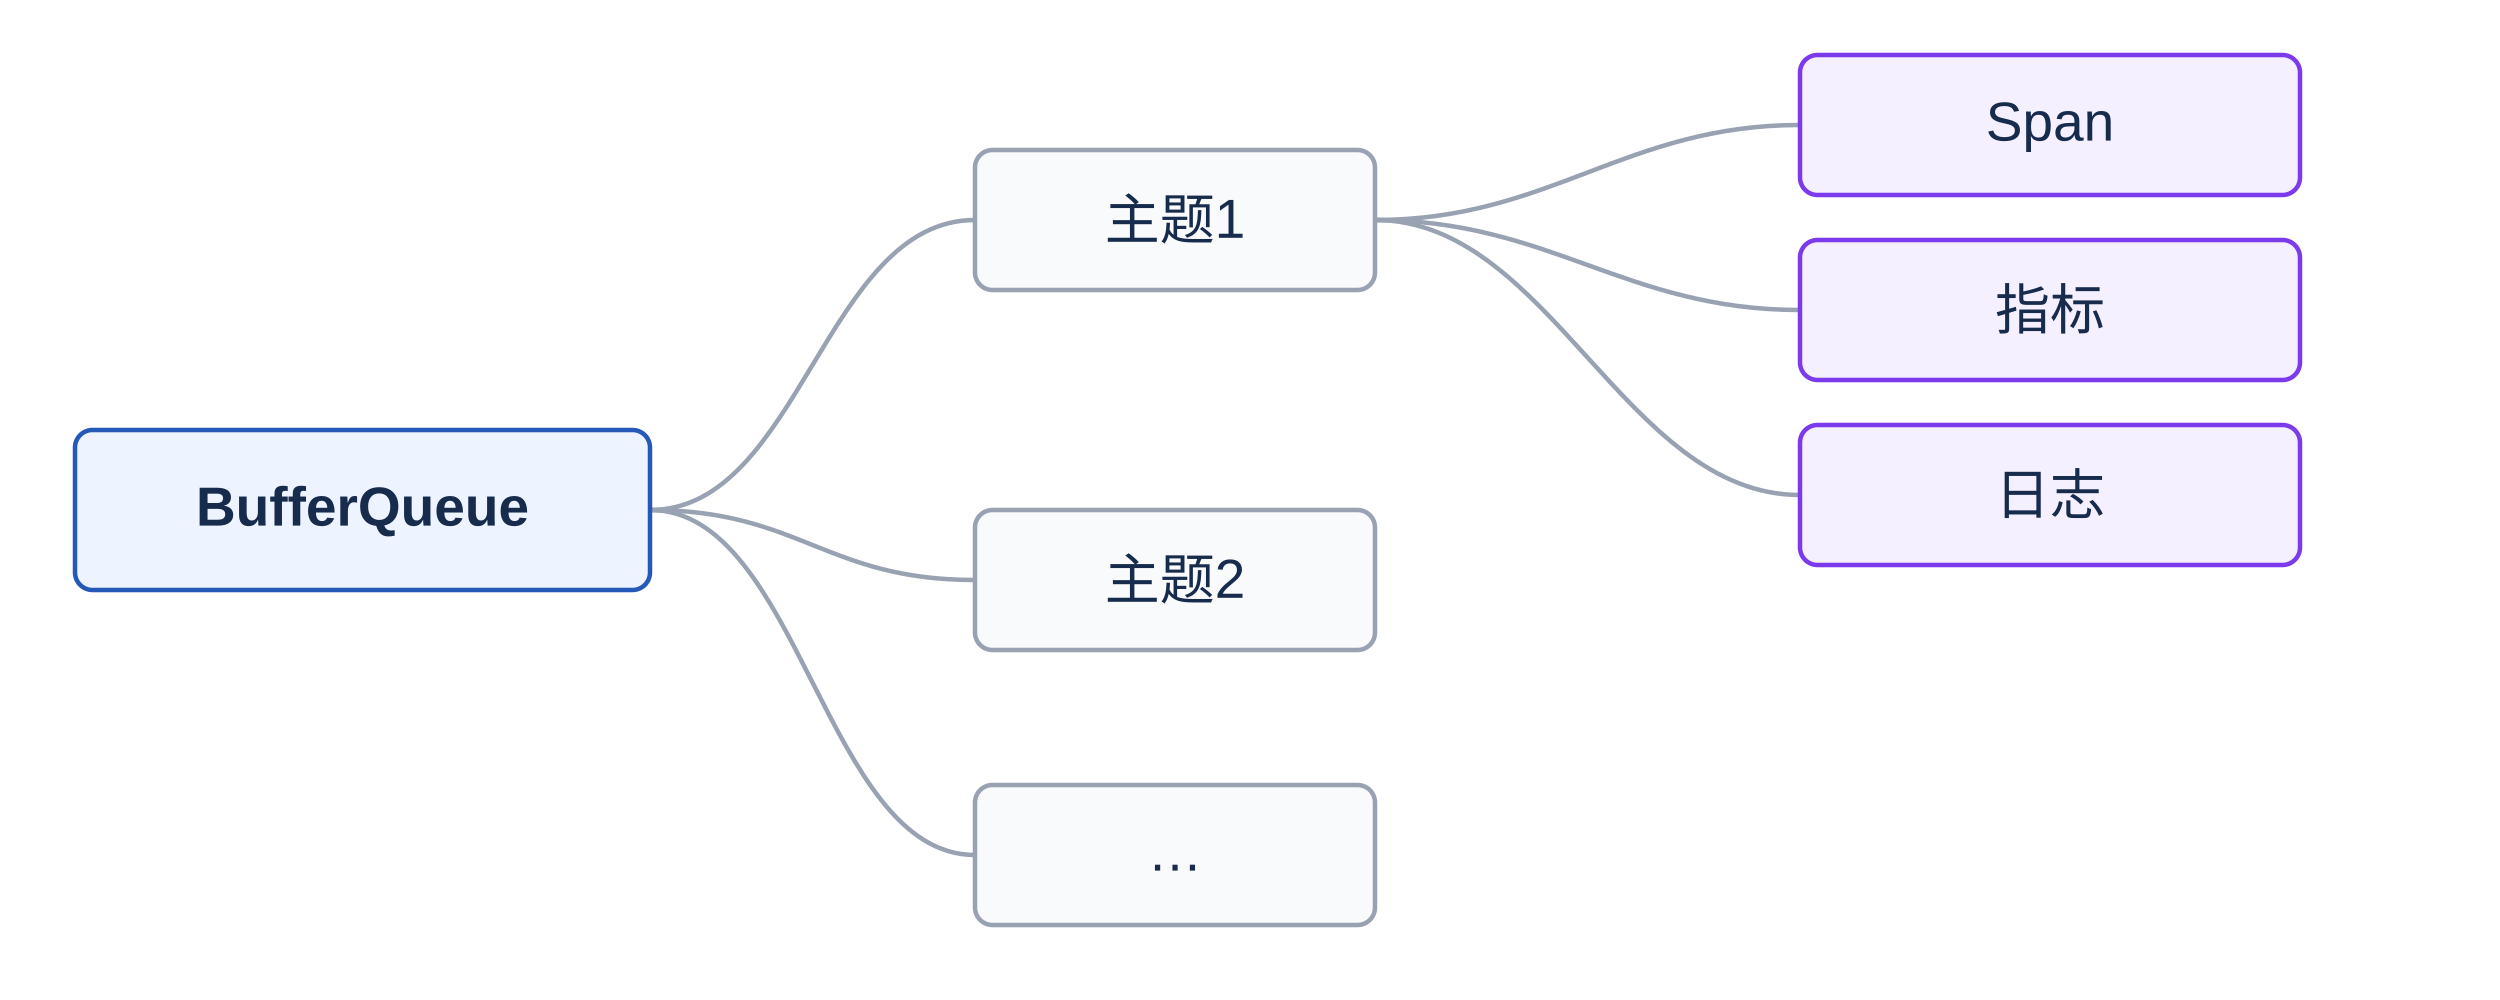
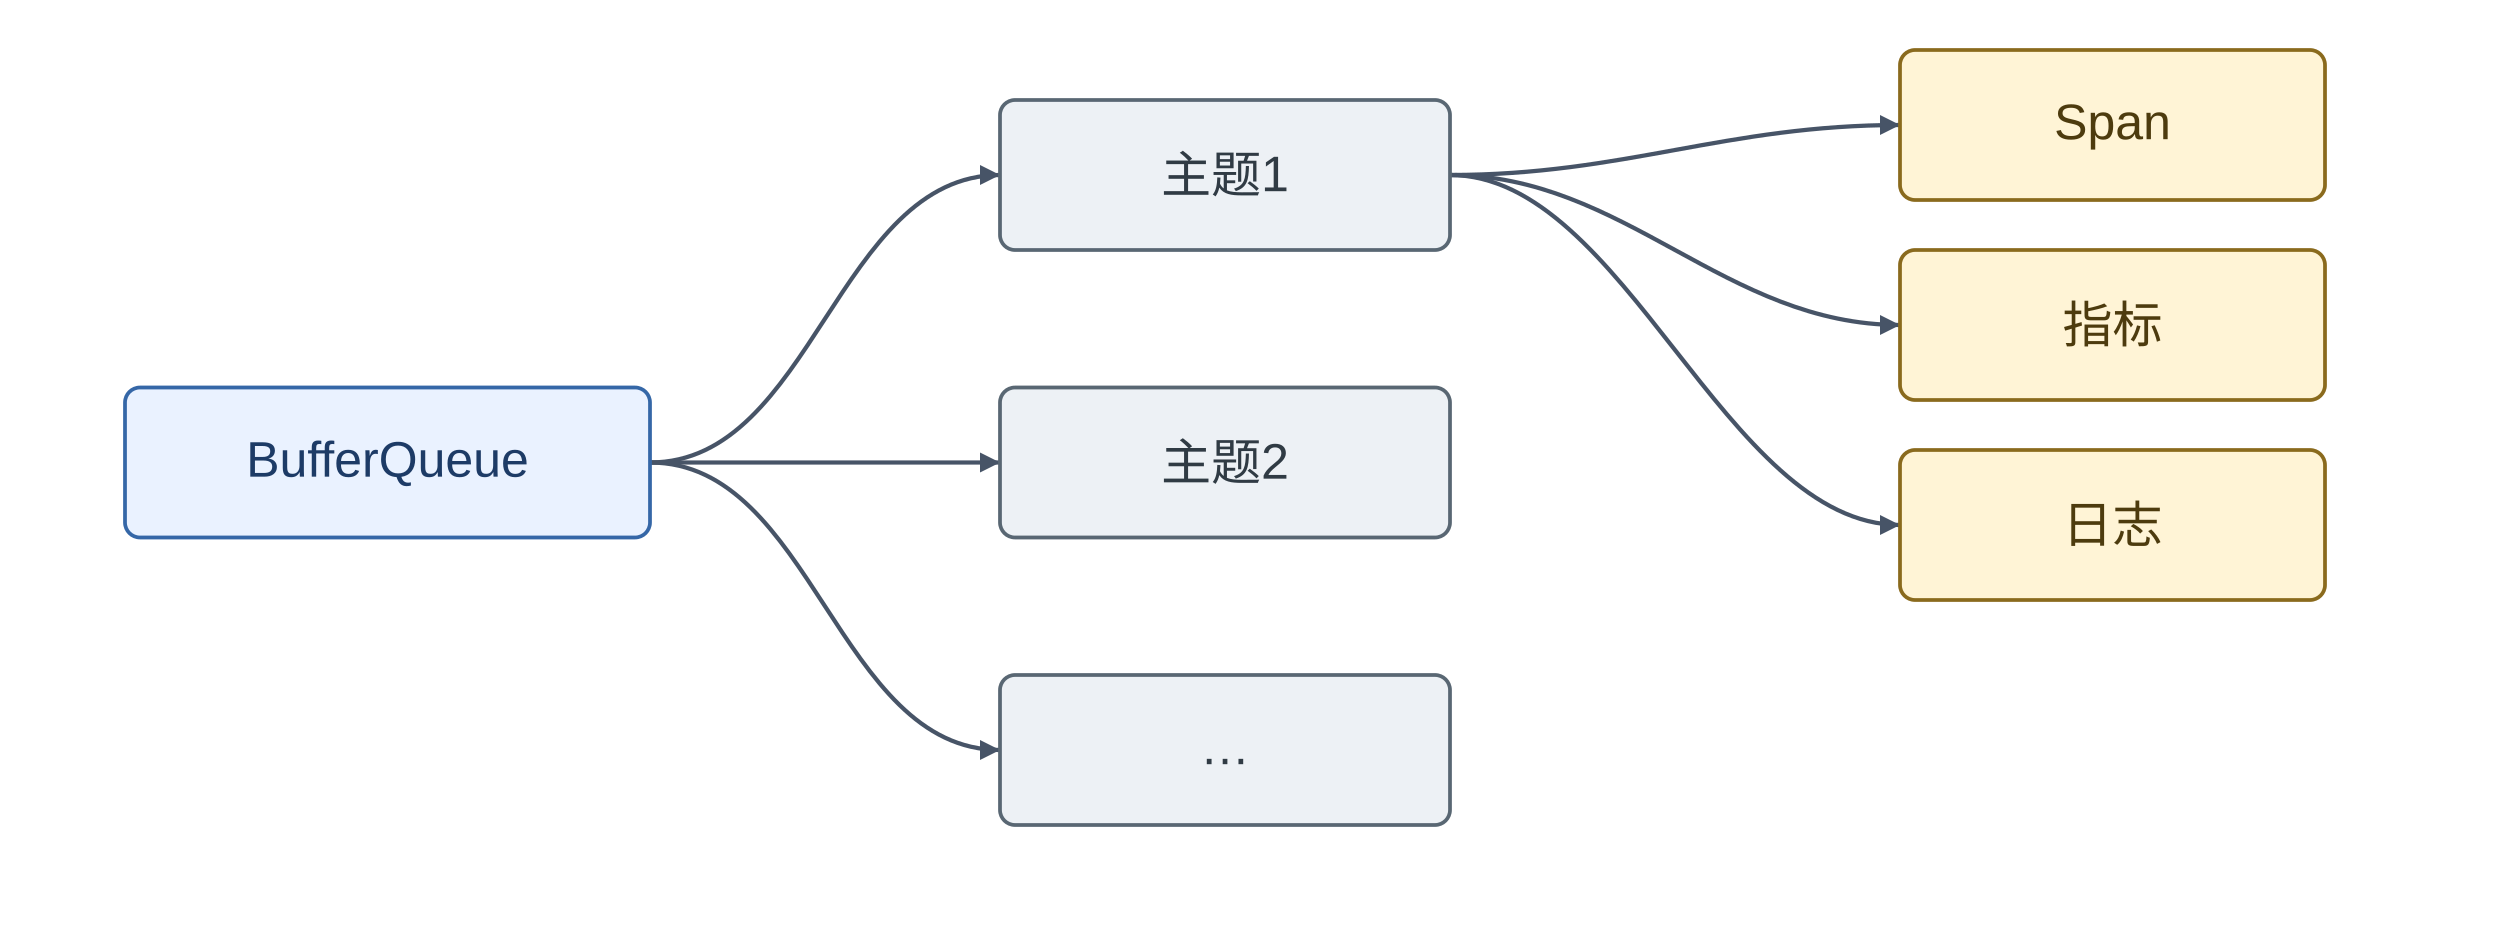
- <svg xmlns="http://www.w3.org/2000/svg" width="1000" height="400" viewBox="0 0 1000 400" role="img" aria-labelledby="title description">
+ <svg xmlns="http://www.w3.org/2000/svg" width="1000" height="370" viewBox="0 0 1000 370" role="img" aria-labelledby="title description">
+   <defs>
+     <marker id="arrow" markerWidth="8" markerHeight="8" refX="8" refY="4" orient="auto" markerUnits="userSpaceOnUse">
+       <path d="M0 0 L8 4 L0 8 Z" fill="#475467" />
+     </marker>
+     <marker id="assignment-arrow" markerWidth="8" markerHeight="8" refX="8" refY="4" orient="auto" markerUnits="userSpaceOnUse">
+       <path d="M0 0 L8 4 L0 8 Z" fill="#75529b" />
+     </marker>
+   </defs>
  <style>
-   text { font-family:'PingFang SC', Arial, 'Microsoft YaHei', sans-serif; fill:#172b4d; font-size:22px; text-anchor:middle; dominant-baseline:middle; }
-   .queue { fill:#eef4ff; stroke:#2459b8; }
-   .topic { fill:#f8fafc; stroke:#98a2b3; }
-   .type { fill:#f5f0ff; stroke:#7c3aed; }
-   .node { stroke-width:1.8; }
-   .branch { fill:none; stroke:#98a2b3; stroke-width:1.8; stroke-linecap:round; }
+   text { font-family:'PingFang SC', Arial, 'Microsoft YaHei', sans-serif; font-size:20px; text-anchor:middle; dominant-baseline:middle; fill:#303b44; }
+   .node { stroke-width:1.5; }
+   .gateway { fill:#eaf2ff; stroke:#3567a7; }
+   .core { fill:#edf1f5; stroke:#596773; }
+   .storage { fill:#fff4d6; stroke:#8a6a1d; }
+   .client { fill:#e9f6f1; stroke:#2f6f5e; }
+   .group { fill:white; stroke:#98a2b3; stroke-width:1.5; stroke-dasharray:6 5; }
+   .group-label { font-size:18px; font-weight:700; text-anchor:start; }
+   .flow { fill:none; stroke:#475467; stroke-width:1.7; marker-end:url(#arrow); stroke-linejoin:round; }
+   .assignment { fill:none; stroke:#75529b; stroke-width:1.7; stroke-dasharray:6 5; marker-end:url(#assignment-arrow); stroke-linejoin:round; }
</style>
-   <rect width="1000" height="400" fill="white" />
-   <path class="branch" d="M260 204 C320 204 330 88 390 88" />
-   <path class="branch" d="M260 204 C320 204 330 232 390 232" />
-   <path class="branch" d="M260 204 C320 204 330 342 390 342" />
-   <path class="branch" d="M550 88 C620 88 650 50 720 50" />
-   <path class="branch" d="M550 88 C620 88 650 124 720 124" />
-   <path class="branch" d="M550 88 C620 88 650 198 720 198" />
-   <rect id="Q" class="node queue" x="30" y="172" width="230" height="64" rx="7" />
-   <text x="145" y="204" font-weight="700">BufferQueue</text>
-   <rect id="T1" class="node topic" x="390" y="60" width="160" height="56" rx="7" />
-   <text x="470" y="88">主题1</text>
-   <rect id="T2" class="node topic" x="390" y="204" width="160" height="56" rx="7" />
-   <text x="470" y="232">主题2</text>
-   <rect id="More" class="node topic" x="390" y="314" width="160" height="56" rx="7" />
-   <text x="470" y="342">…</text>
-   <rect id="Span" class="node type" x="720" y="22" width="200" height="56" rx="7" />
-   <text x="820" y="50">Span</text>
-   <rect id="Metric" class="node type" x="720" y="96" width="200" height="56" rx="7" />
-   <text x="820" y="124">指标</text>
-   <rect id="Log" class="node type" x="720" y="170" width="200" height="56" rx="7" />
-   <text x="820" y="198">日志</text>
+   <rect width="1000" height="370" fill="white" />
+   <path class="flow" d="M260 185 C325 185 335 70 400 70" />
+   <path class="flow" d="M260 185 H400" />
+   <path class="flow" d="M260 185 C325 185 335 300 400 300" />
+   <path class="flow" d="M580 70 C650 70 690 50 760 50" />
+   <path class="flow" d="M580 70 C650 70 690 130 760 130" />
+   <path class="flow" d="M580 70 C650 70 690 210 760 210" />
+   <rect id="Q" class="node gateway" x="50" y="155" width="210" height="60" rx="6" />
+   <text x="155" y="185" style="fill:#1d3b66">BufferQueue</text>
+   <rect id="T1" class="node core" x="400" y="40" width="180" height="60" rx="6" />
+   <text x="490" y="70" style="fill:#303b44">主题1</text>
+   <rect id="T2" class="node core" x="400" y="155" width="180" height="60" rx="6" />
+   <text x="490" y="185" style="fill:#303b44">主题2</text>
+   <rect id="More" class="node core" x="400" y="270" width="180" height="60" rx="6" />
+   <text x="490" y="300" style="fill:#303b44">…</text>
+   <rect id="Span" class="node storage" x="760" y="20" width="170" height="60" rx="6" />
+   <text x="845" y="50" style="fill:#4d3b0e">Span</text>
+   <rect id="Metric" class="node storage" x="760" y="100" width="170" height="60" rx="6" />
+   <text x="845" y="130" style="fill:#4d3b0e">指标</text>
+   <rect id="Log" class="node storage" x="760" y="180" width="170" height="60" rx="6" />
+   <text x="845" y="210" style="fill:#4d3b0e">日志</text>
</svg>
